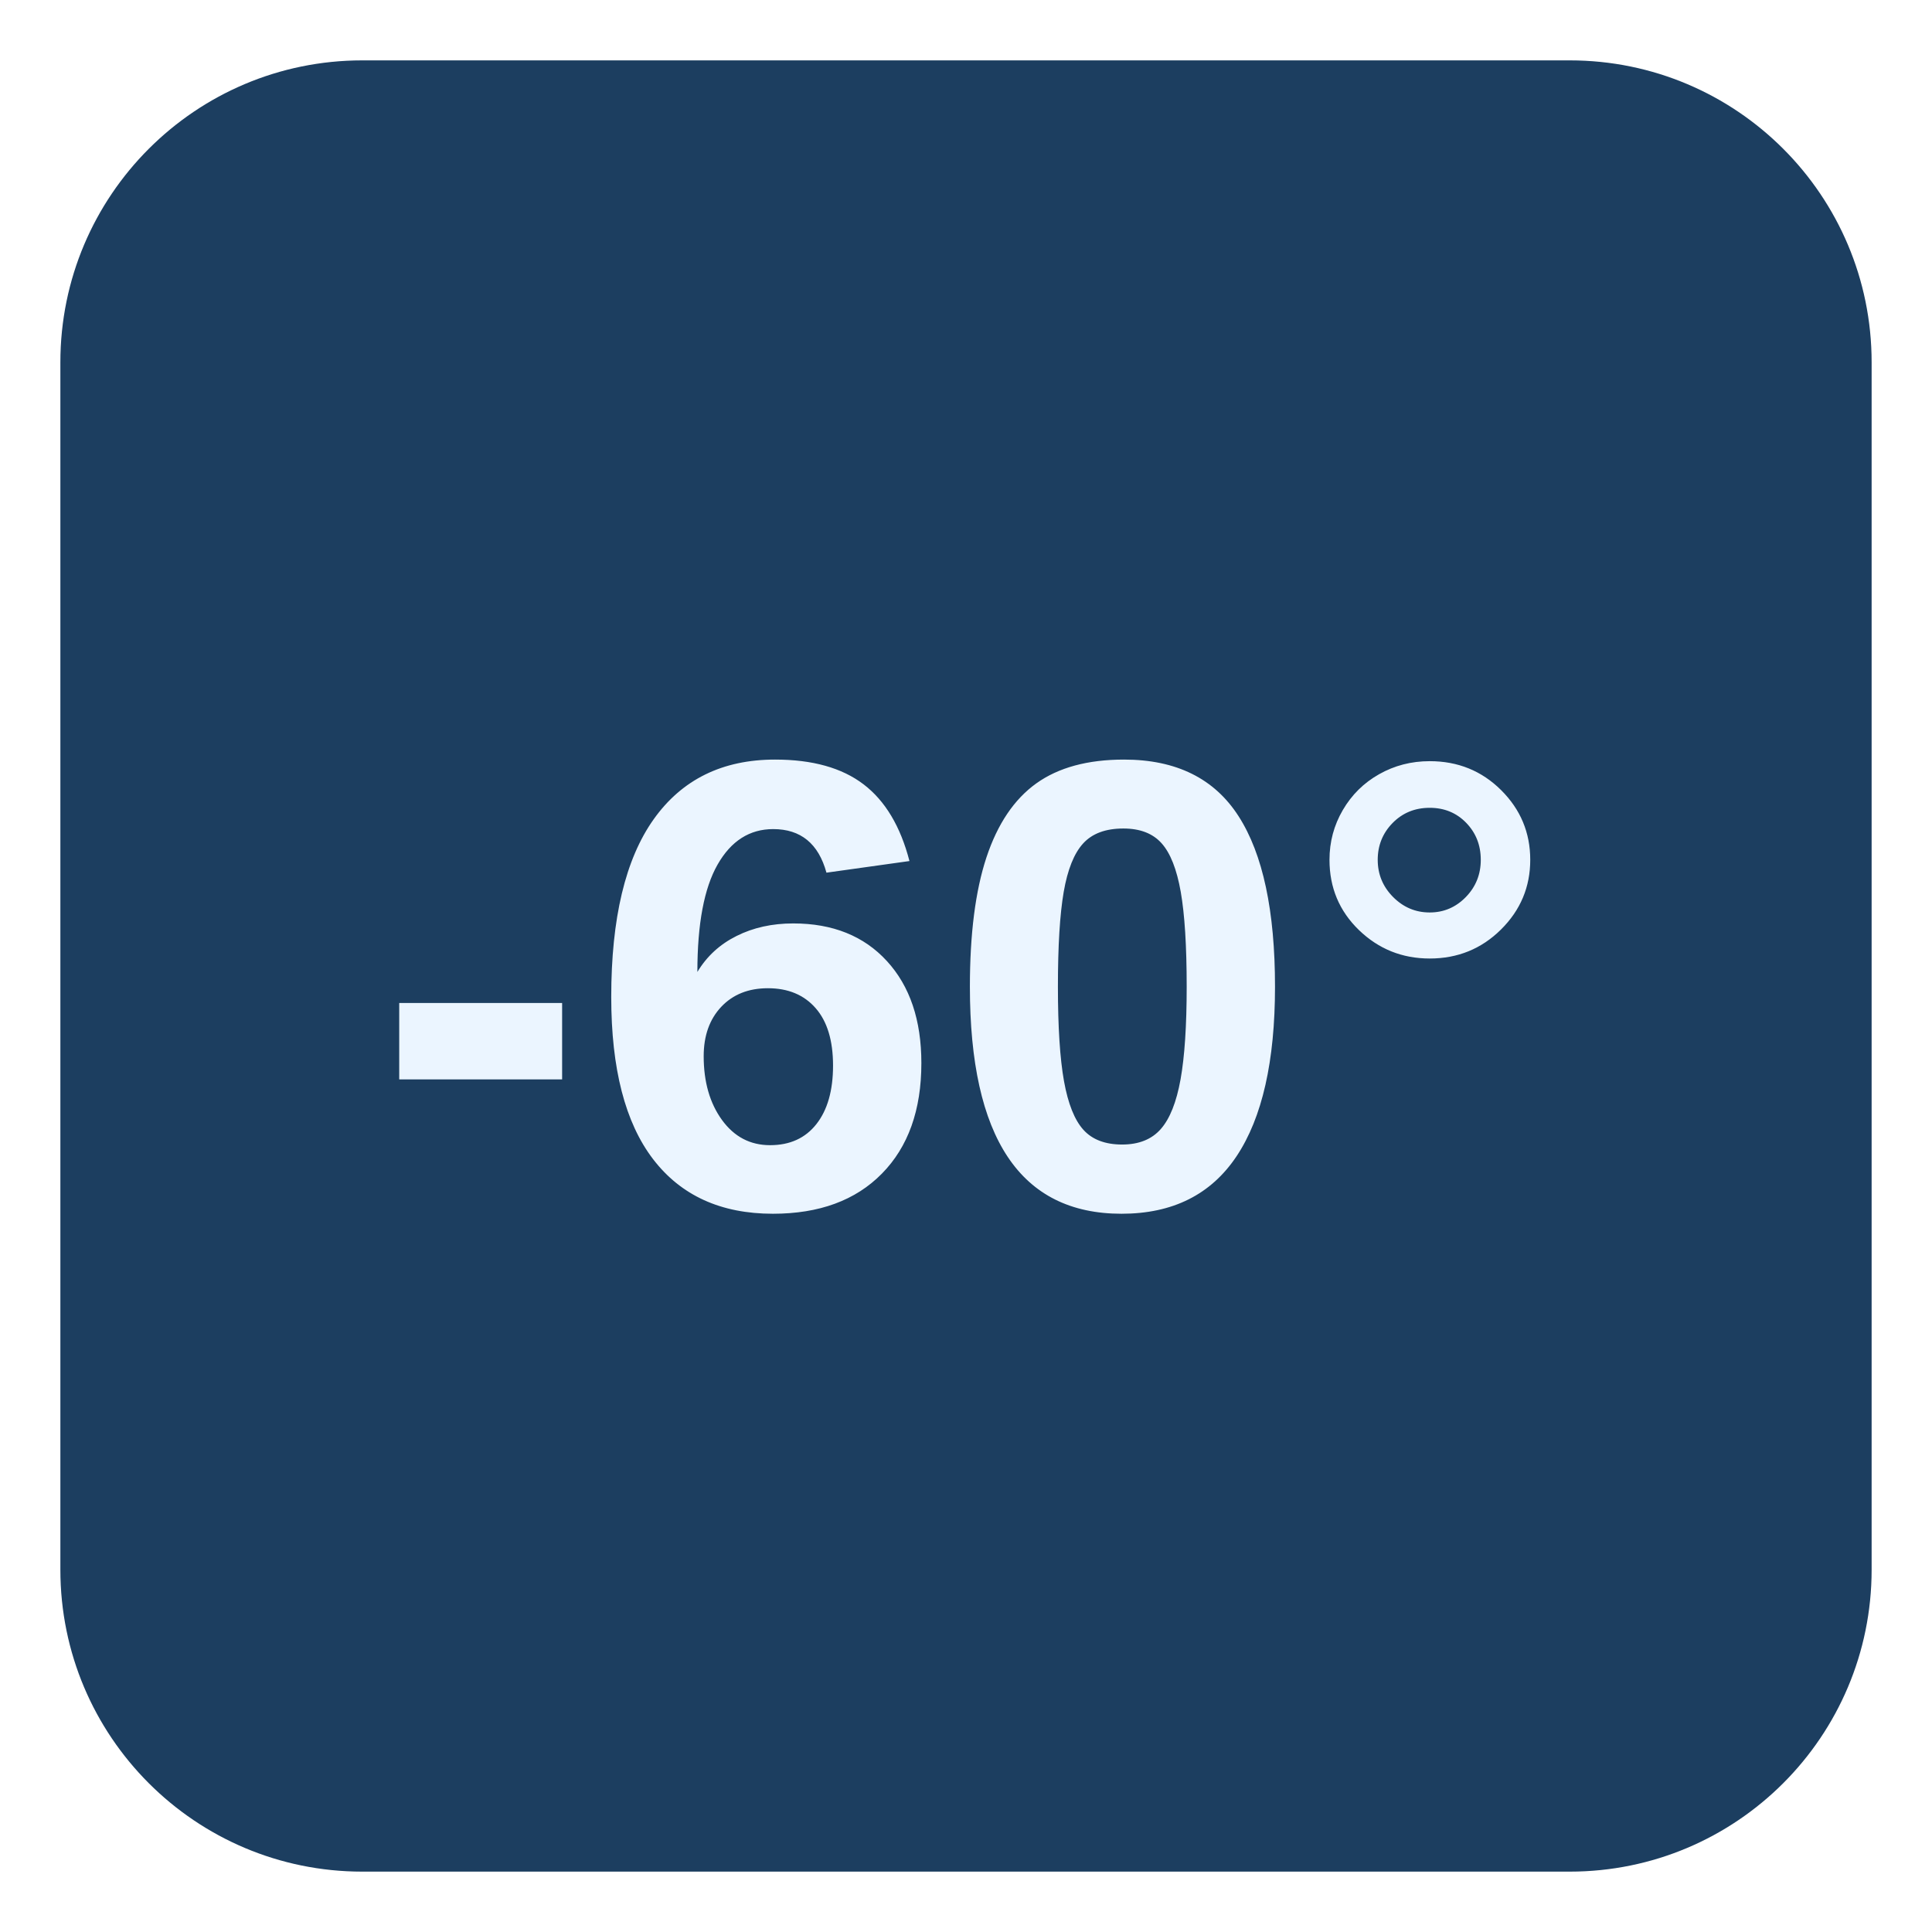
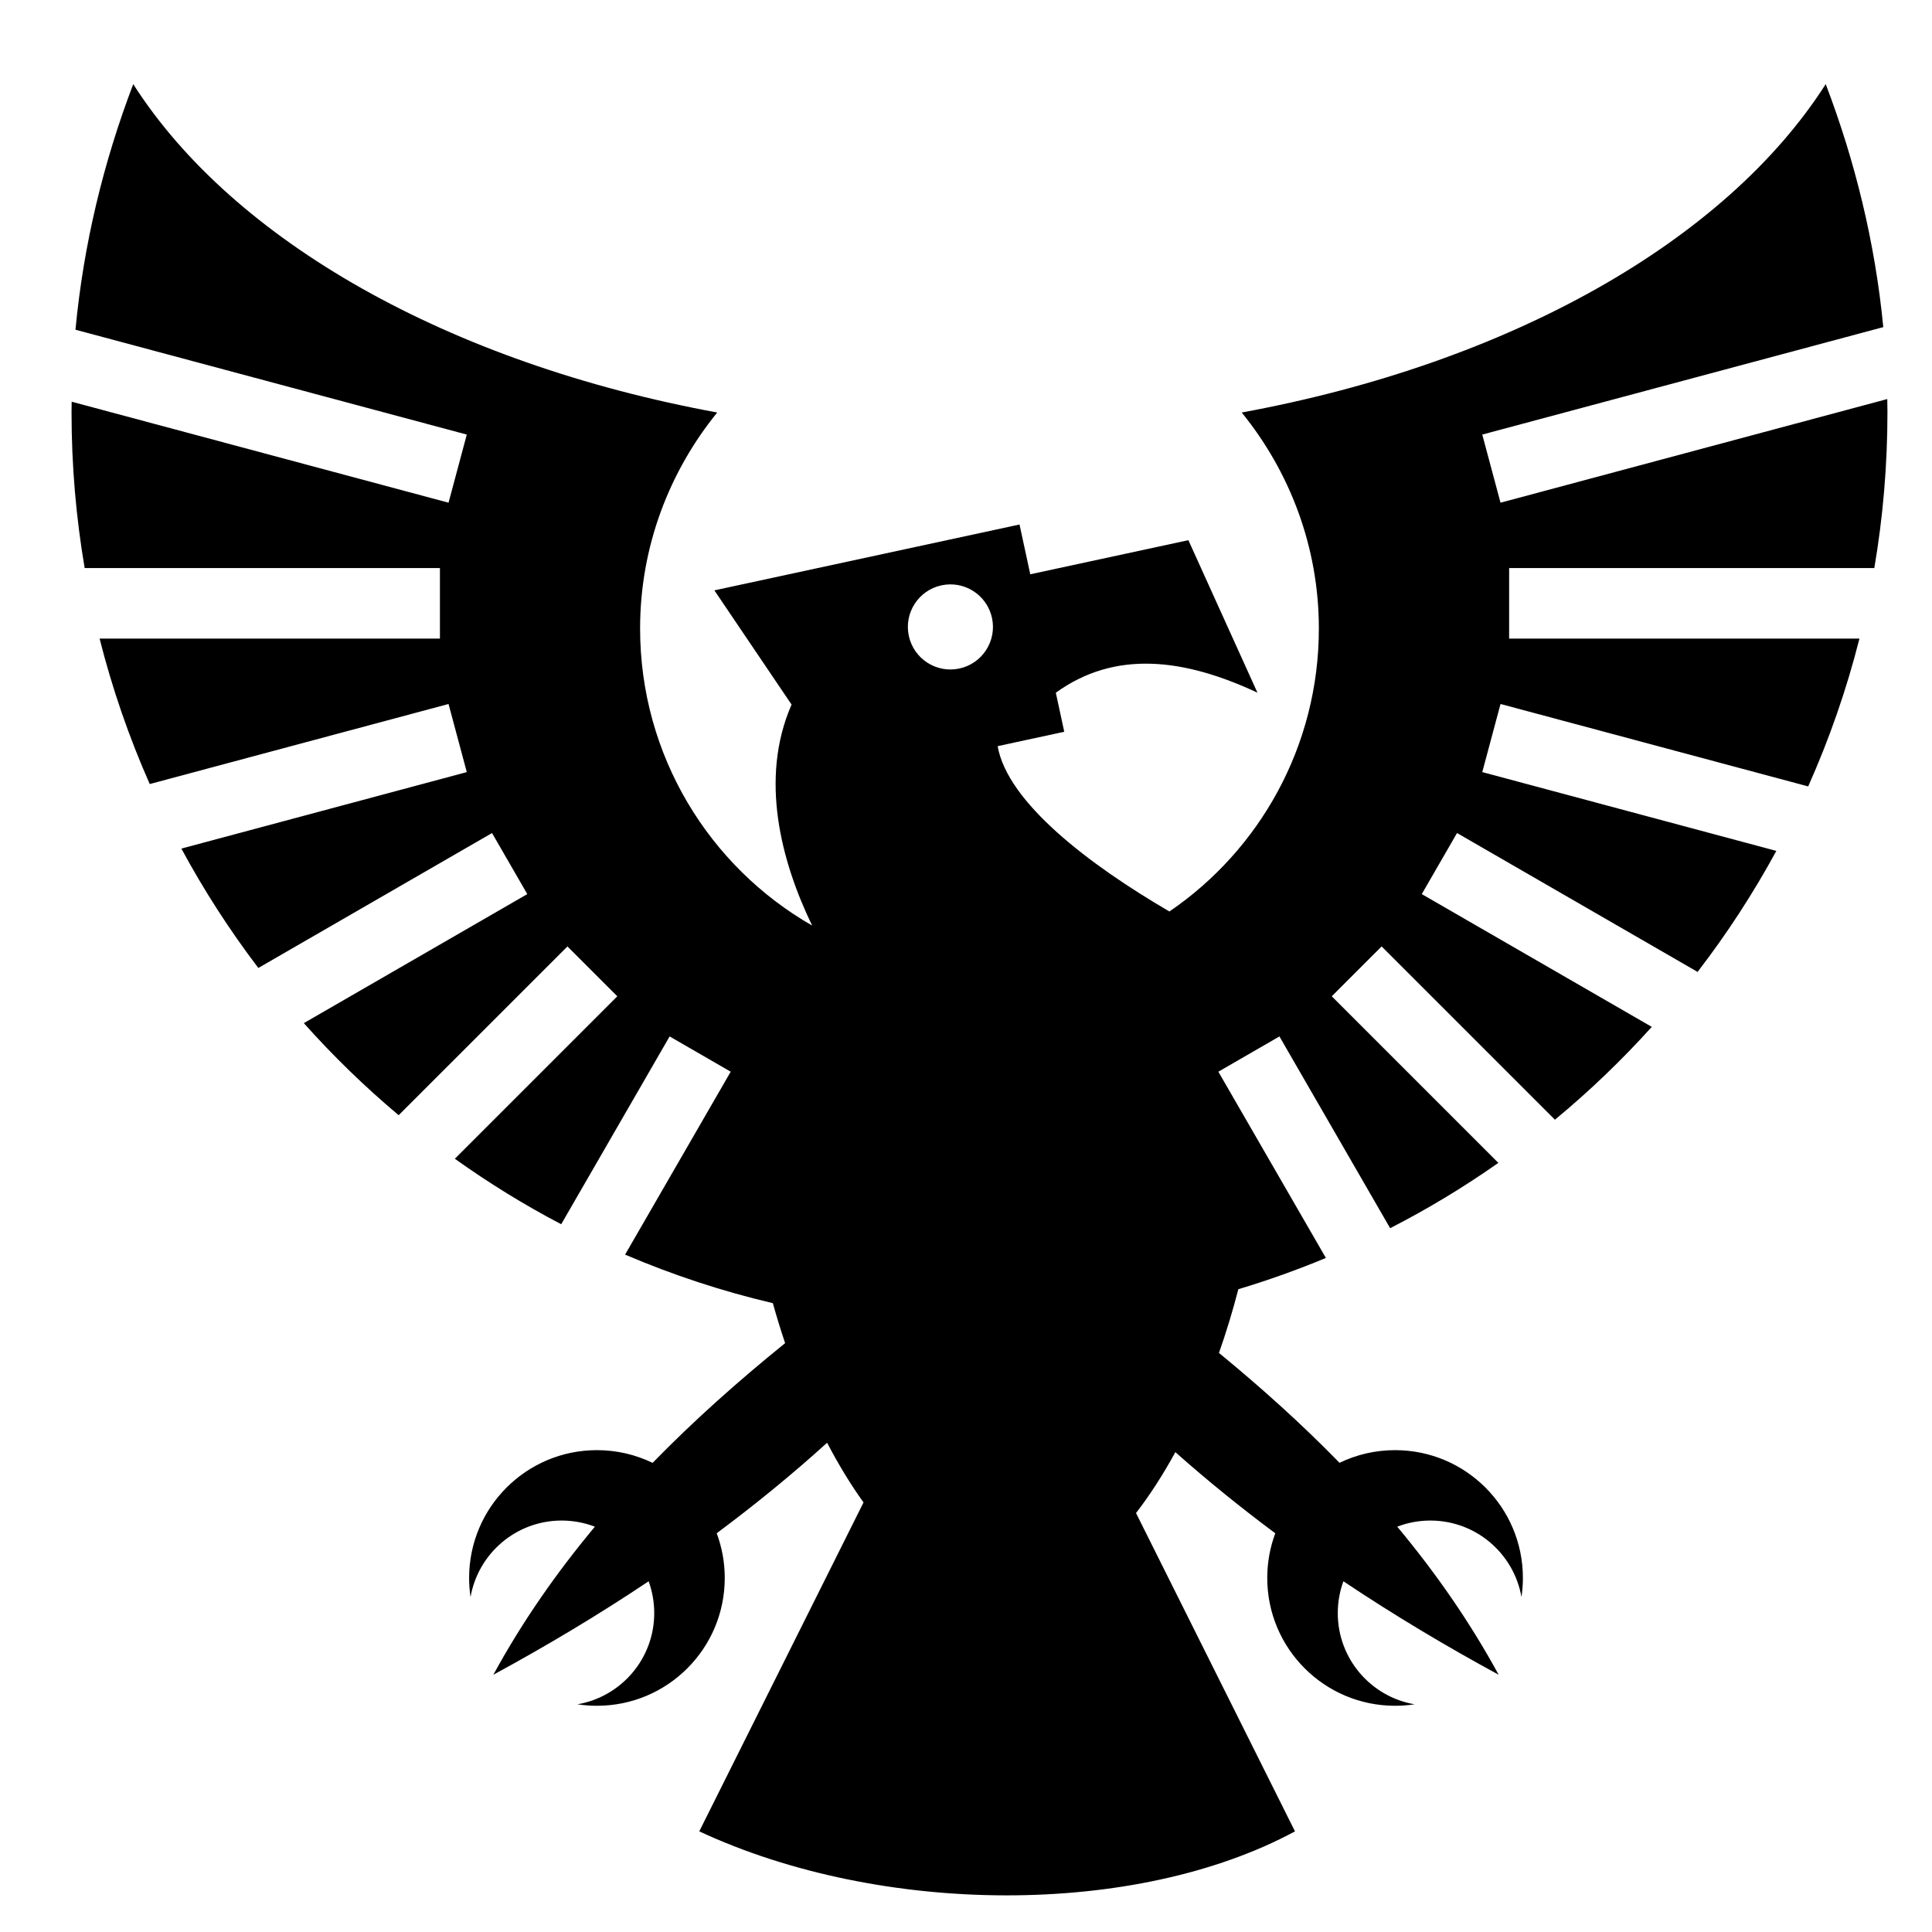
- <svg xmlns="http://www.w3.org/2000/svg" viewBox="0 0 512 512">
-   <rect x="16" y="16" width="480" height="480" rx="80" fill="#1c3e60" />
-   <text x="256" y="320" font-family="Arial, sans-serif" font-weight="bold" font-size="170" fill="#ebf5ff" text-anchor="middle">-60°</text>
+ <svg xmlns="http://www.w3.org/2000/svg" style="height: 512px; width: 512px;" viewBox="0 0 512 512">
+   <g class="" style="" transform="translate(0,0)">
+     <path d="M35.31 22.3C27.498 42.766 22.138 64.643 20 87.378l103.705 27.79-4.838 18.052-99.873-26.763c-.012.954-.035 1.905-.035 2.86 0 14.055 1.196 27.83 3.48 41.23h94.146v18.687H26.393c3.368 13.324 7.83 26.207 13.29 38.547l79.184-21.216 4.838 18.05-75.64 20.27c5.994 11.096 12.817 21.67 20.396 31.636l61.933-35.756 9.343 16.183-59.22 34.192c7.782 8.728 16.18 16.885 25.132 24.4l44.73-44.726 13.214 13.215-43.055 43.052c8.963 6.406 18.374 12.215 28.186 17.357l28.734-49.772 16.186 9.346-27.987 48.472c12.545 5.367 25.63 9.697 39.156 12.87.99 3.566 2.08 7.103 3.25 10.593-12.36 9.993-24.163 20.49-35.12 31.728-4.458-2.16-9.46-3.373-14.75-3.373-18.707 0-33.874 15.164-33.874 33.873 0 1.715.13 3.402.377 5.05 2.02-11.514 12.06-20.265 24.153-20.265 3.103 0 6.068.582 8.8 1.633-10.103 12.102-19.193 25.08-26.906 39.23 13.897-7.544 27.684-15.755 41.15-24.764.96 2.63 1.485 5.468 1.485 8.43 0 12.122-8.796 22.184-20.352 24.168 1.685.258 3.412.393 5.168.393 18.71 0 33.873-15.168 33.873-33.875 0-4.17-.757-8.16-2.134-11.848 10.033-7.467 19.823-15.43 29.26-23.984 2.978 5.705 6.203 11.034 9.65 15.818l-43.53 87.17c48.267 22.47 115.7 22.76 157.872 0l-42.13-84.36c3.722-4.81 7.21-10.25 10.426-16.14 8.577 7.617 17.428 14.77 26.483 21.508-1.375 3.685-2.13 7.67-2.13 11.836 0 18.707 15.165 33.873 33.874 33.873 1.758 0 3.486-.132 5.172-.39-11.56-1.983-20.355-12.045-20.355-24.168 0-2.964.525-5.805 1.49-8.435 13.464 9.006 27.247 17.223 41.143 24.767-7.71-14.148-16.78-27.136-26.877-39.238 2.726-1.045 5.682-1.623 8.775-1.623 12.09 0 22.13 8.75 24.15 20.262.246-1.647.377-3.332.377-5.047 0-18.71-15.166-33.873-33.875-33.873-5.275 0-10.268 1.205-14.72 3.355-10.007-10.27-20.74-19.908-31.946-29.12 1.938-5.52 3.658-11.18 5.132-16.886 7.91-2.368 15.65-5.14 23.2-8.283l-28.497-49.356 16.186-9.346 29.34 50.816c9.98-5.11 19.555-10.9 28.672-17.308l-44.146-44.147 13.215-13.216 45.926 45.922c9.145-7.557 17.72-15.785 25.666-24.6l-60.95-35.19 9.343-16.182 63.748 36.804c7.76-10.087 14.746-20.807 20.87-32.07l-77.93-20.883 4.837-18.05 81.534 21.847c5.588-12.533 10.157-25.625 13.584-39.178h-92.836v-18.687h96.777c2.282-13.4 3.48-27.174 3.48-41.23 0-1.19-.025-2.376-.044-3.563L397.652 133.22l-4.836-18.054L499.09 86.69c-2.18-22.49-7.52-44.13-15.254-64.39h-.004C457.315 63.81 400.24 96.234 329.068 109.32c12.67 15.603 20.442 35.52 20.442 57.233 0 31.196-15.723 58.718-39.604 75-21.27-12.407-42.907-28.878-45.52-43.814l17.653-3.81-2.235-10.352c15.67-11.335 33.936-9.138 53.433-.01l-18.302-40.414-41.903 9.04-2.846-13.188V139l-80.87 17.453 20.458 30.266c-8.595 19.678-2.717 41.68 5.45 58.56-27.204-15.57-45.592-44.998-45.592-78.73 0-21.713 7.772-41.63 20.44-57.232C118.904 96.234 61.83 63.81 35.312 22.3zm216.45 132.567c5.244-.056 9.98 3.573 11.13 8.9 1.312 6.085-2.557 12.084-8.644 13.397-6.087 1.313-12.085-2.556-13.398-8.643-1.314-6.085 2.556-12.086 8.642-13.4.76-.163 1.52-.245 2.27-.253z" fill="#000" fill-opacity="1" />
+   </g>
</svg>
